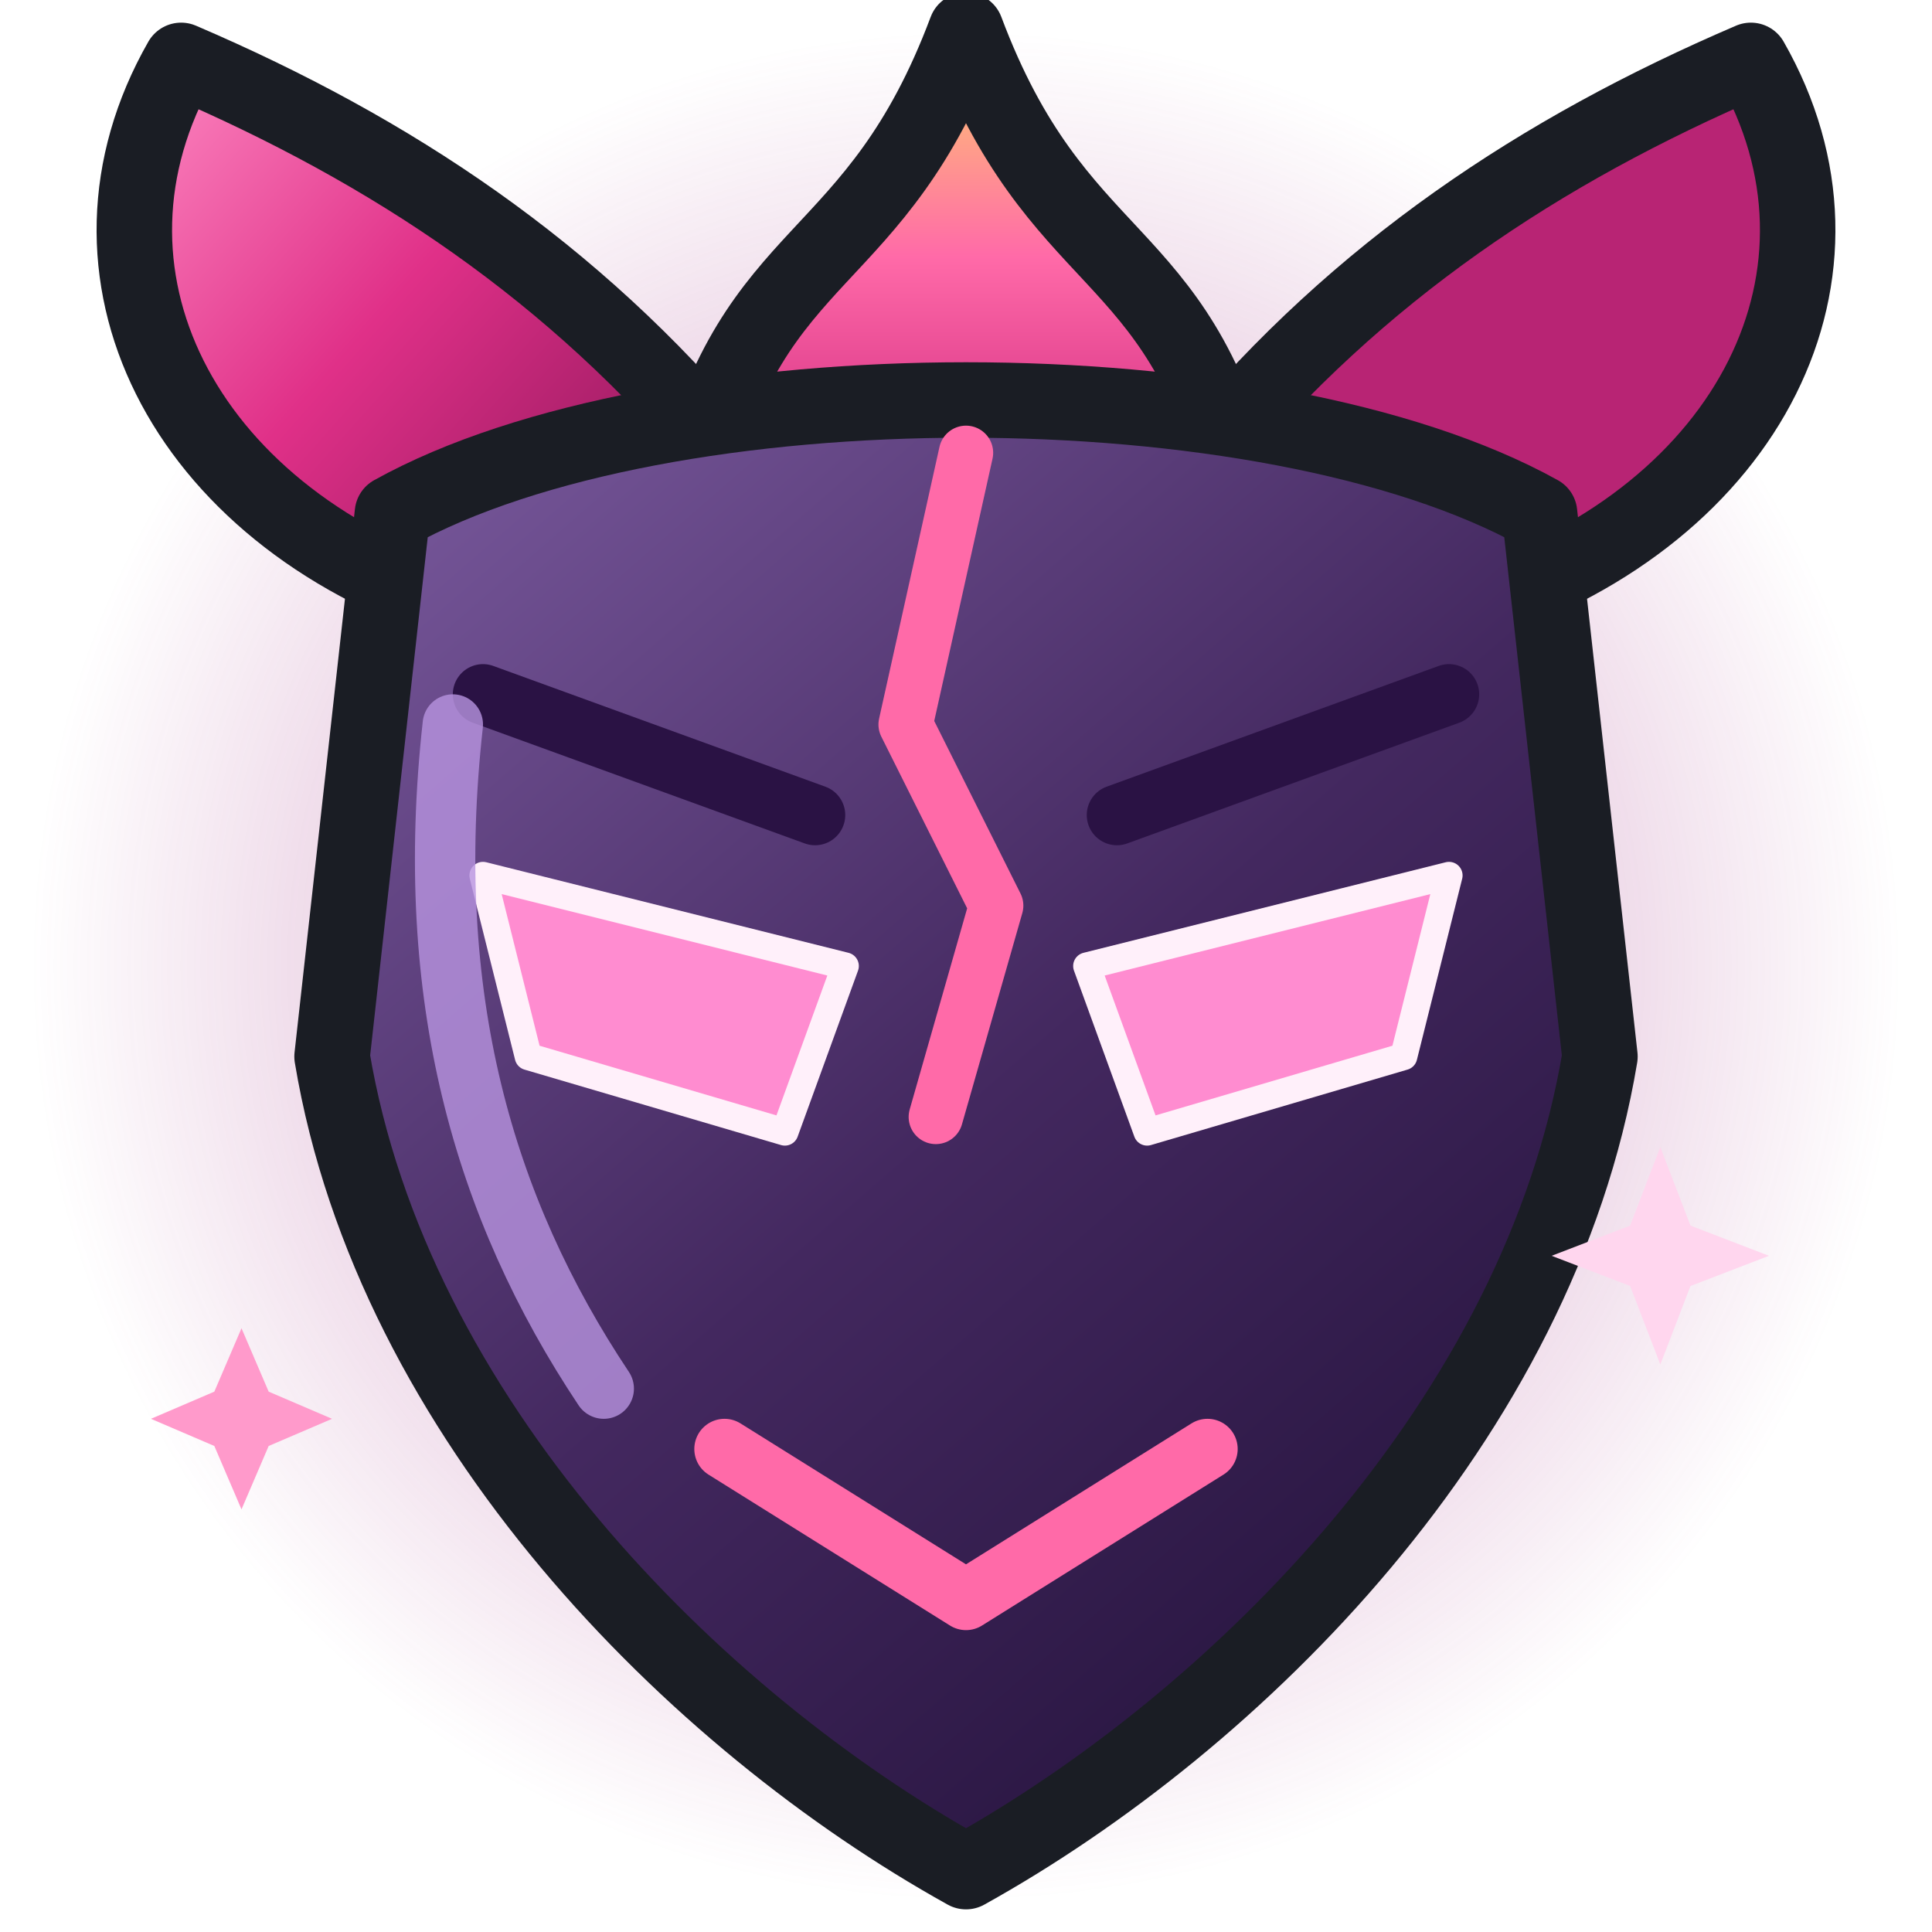
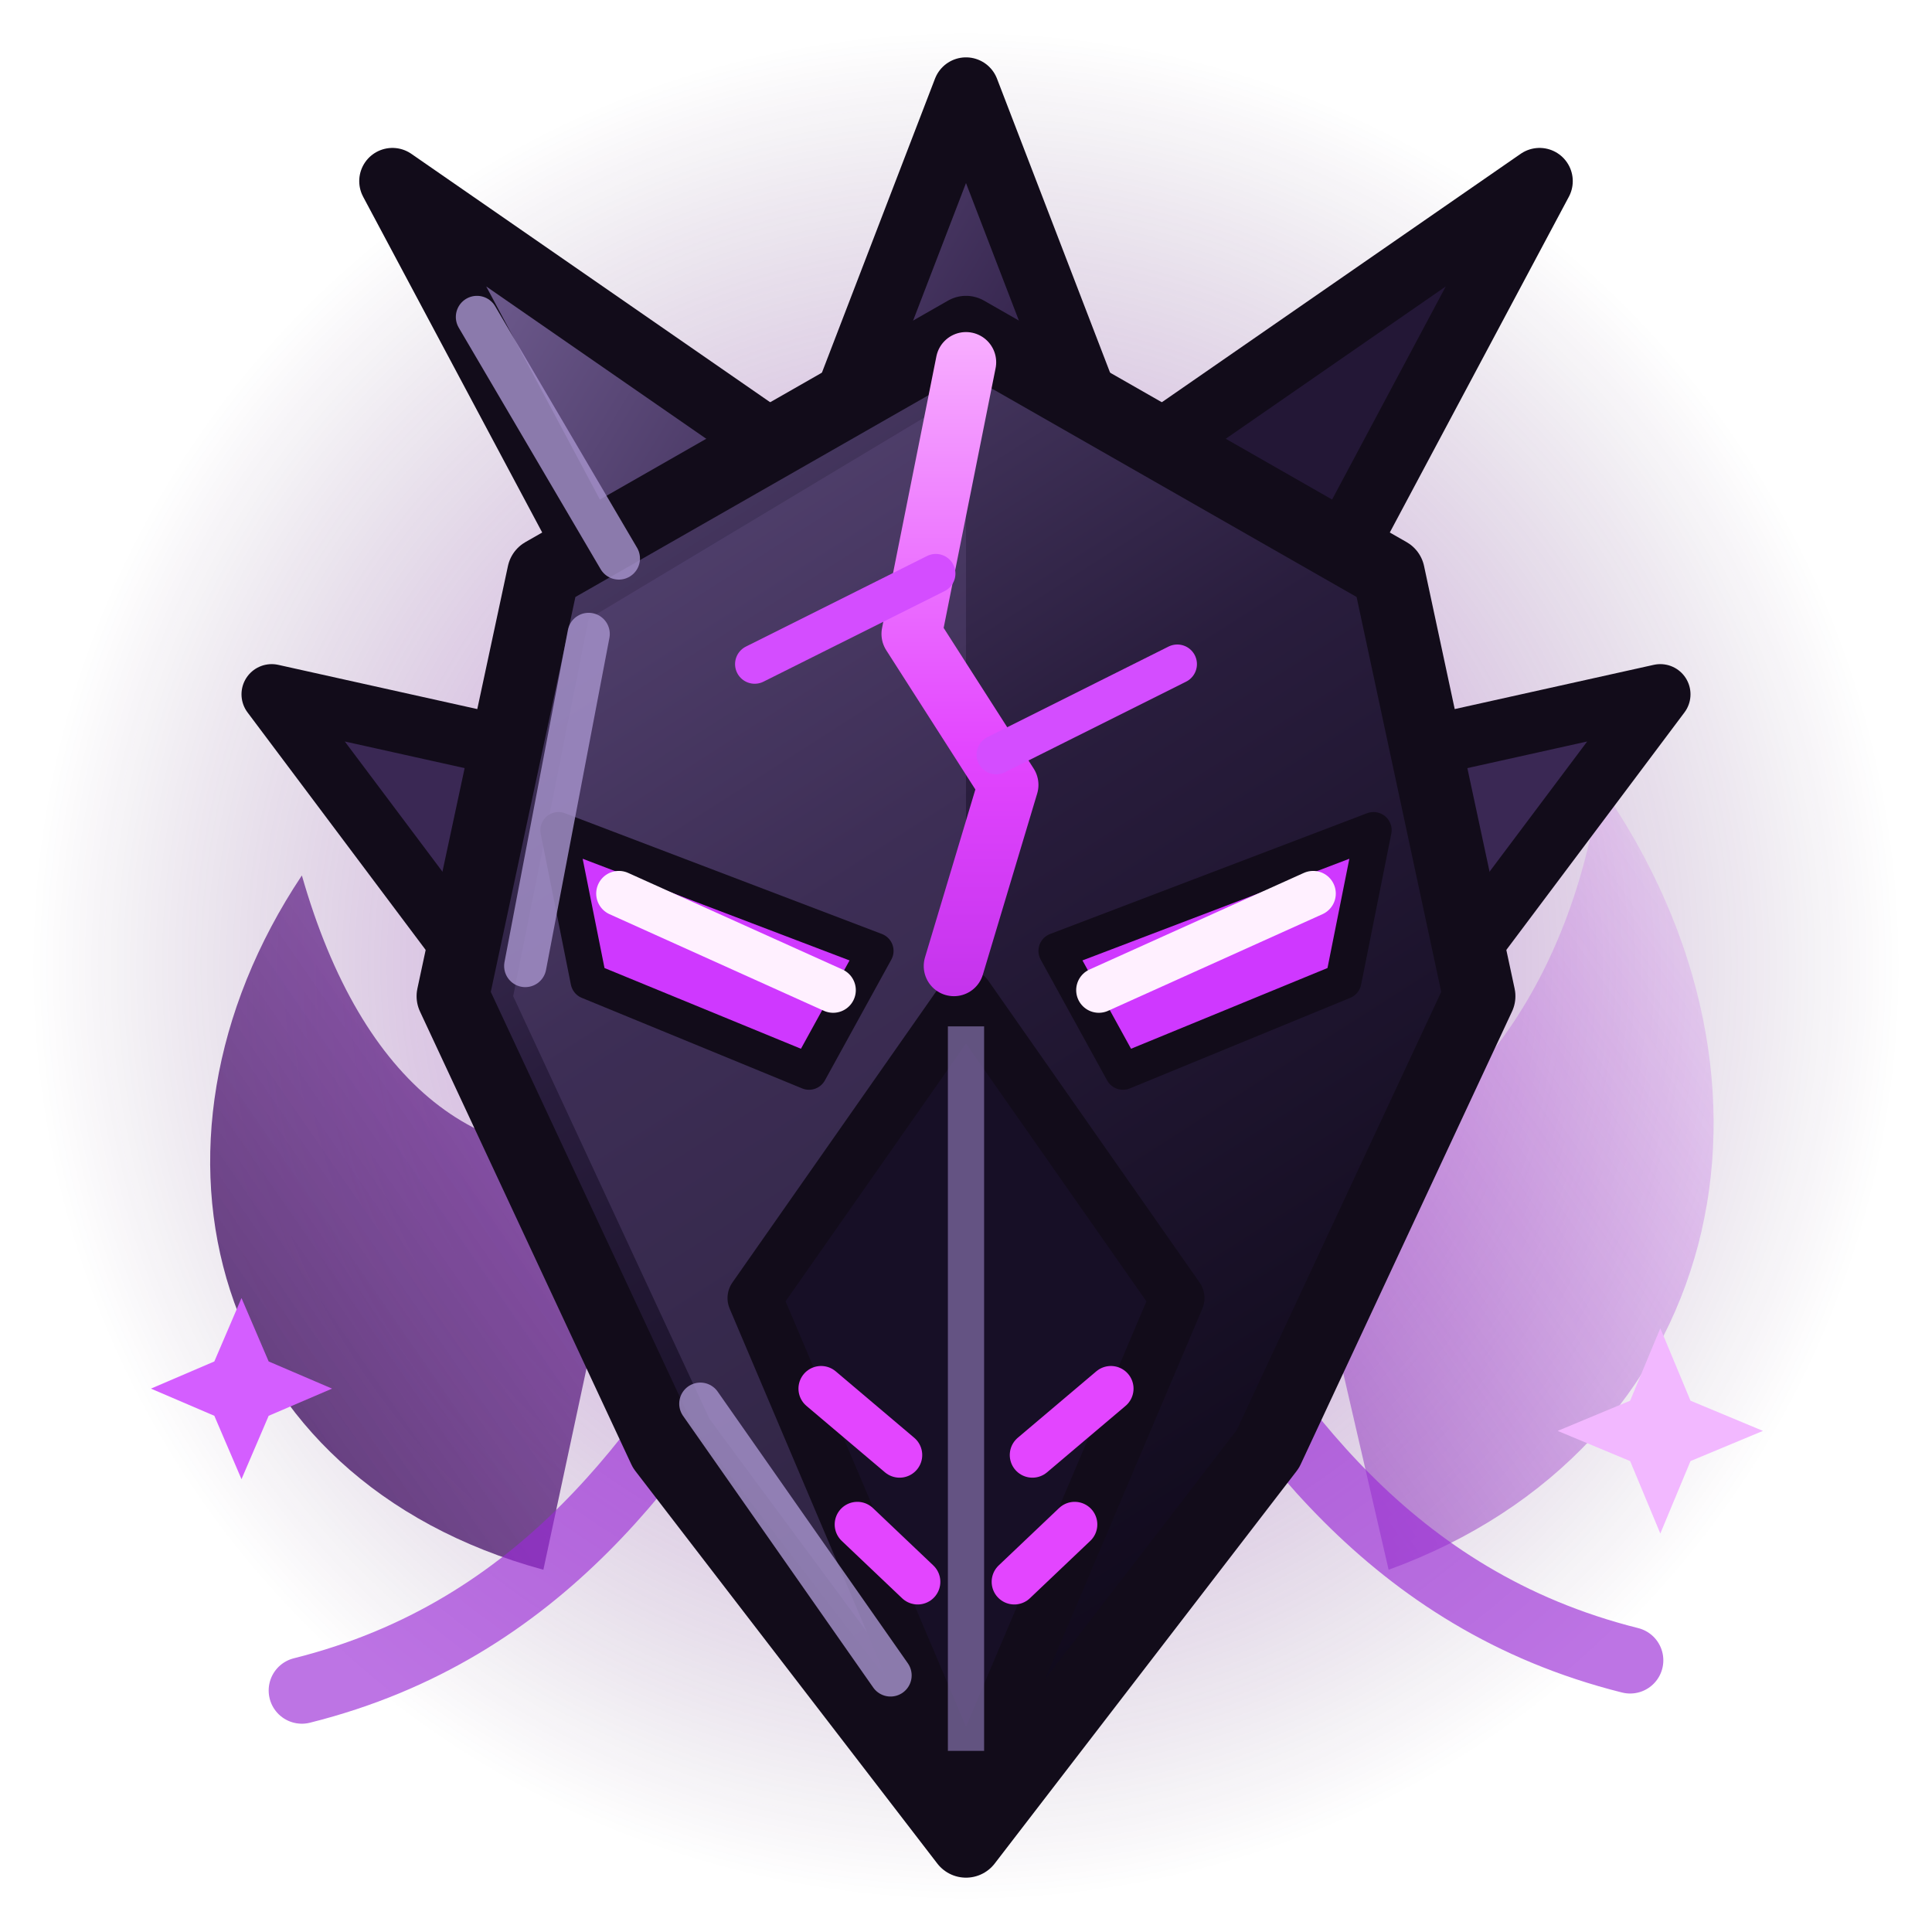
<svg xmlns="http://www.w3.org/2000/svg" width="128" height="128" viewBox="0 0 64 64">
  <defs>
    <radialGradient id="aura" cx="32" cy="32" r="31" gradientUnits="userSpaceOnUse">
-       <stop offset="0" stop-color="#ff4fb0" stop-opacity="0.5" />
-       <stop offset="0.6" stop-color="#a02a80" stop-opacity="0.22" />
-       <stop offset="1" stop-color="#a02a80" stop-opacity="0" />
+       <stop offset="0" stop-color="#c94dff" stop-opacity="0.52" />
+       <stop offset="0.58" stop-color="#6b188f" stop-opacity="0.24" />
+       <stop offset="1" stop-color="#2c0842" stop-opacity="0" />
    </radialGradient>
-     <linearGradient id="mask" x1="12" y1="14" x2="52" y2="60" gradientUnits="userSpaceOnUse">
-       <stop offset="0" stop-color="#7a5a9e" />
-       <stop offset="0.5" stop-color="#43285f" />
-       <stop offset="1" stop-color="#1f0f36" />
+     <linearGradient id="obsidian" x1="16" y1="10" x2="48" y2="60" gradientUnits="userSpaceOnUse">
+       <stop offset="0" stop-color="#5a4978" />
+       <stop offset="0.38" stop-color="#291d3d" />
+       <stop offset="0.75" stop-color="#140d21" />
+       <stop offset="1" stop-color="#090512" />
    </linearGradient>
-     <linearGradient id="horn" x1="4" y1="2" x2="22" y2="18" gradientUnits="userSpaceOnUse">
-       <stop offset="0" stop-color="#ff8cc4" />
-       <stop offset="0.5" stop-color="#e03088" />
-       <stop offset="1" stop-color="#90185c" />
+     <linearGradient id="crownIron" x1="14" y1="4" x2="50" y2="26" gradientUnits="userSpaceOnUse">
+       <stop offset="0" stop-color="#7c689e" />
+       <stop offset="0.5" stop-color="#35254d" />
+       <stop offset="1" stop-color="#140c21" />
    </linearGradient>
-     <linearGradient id="flame" x1="32" y1="1" x2="32" y2="16" gradientUnits="userSpaceOnUse">
-       <stop offset="0" stop-color="#ffd36b" />
-       <stop offset="0.5" stop-color="#ff6aa8" />
-       <stop offset="1" stop-color="#d02a80" />
+     <linearGradient id="voidFire" x1="32" y1="6" x2="32" y2="48" gradientUnits="userSpaceOnUse">
+       <stop offset="0" stop-color="#ffd4ff" />
+       <stop offset="0.45" stop-color="#e345ff" />
+       <stop offset="1" stop-color="#8b14c9" />
+     </linearGradient>
+     <linearGradient id="fog" x1="6" y1="54" x2="58" y2="18" gradientUnits="userSpaceOnUse">
+       <stop offset="0" stop-color="#300d4a" stop-opacity="0.85" />
+       <stop offset="0.5" stop-color="#7c1fb0" stop-opacity="0.55" />
+       <stop offset="1" stop-color="#d44dff" stop-opacity="0" />
    </linearGradient>
  </defs>
  <circle cx="32" cy="32" r="31" fill="url(#aura)" />
-   <g stroke="#1a1d24" stroke-width="2.5" stroke-linejoin="round">
-     <path d="M 15 20 C 6 17 2 9 6 2 C 13 5 19 9 24 15 Z" fill="url(#horn)" />
-     <path d="M 49 20 C 58 17 62 9 58 2 C 51 5 45 9 40 15 Z" fill="#b82474" />
-     <path d="M 23 16 C 25 8 29 9 32 1 C 35 9 39 8 41 16 Z" fill="url(#flame)" />
-     <path d="M 13 17 C 22 12 42 12 51 17 L 53 35 C 51 47 41 57 32 62 C 23 57 13 47 11 35 Z" fill="url(#mask)" />
-   </g>
-   <path d="M 32 15 L 30 24 L 33 30 L 31 37" fill="none" stroke="#ff6aa8" stroke-width="1.8" stroke-linecap="round" stroke-linejoin="round" />
-   <path d="M 16 23 L 27 27 M 48 23 L 37 27" fill="none" stroke="#2a1244" stroke-width="2" stroke-linecap="round" />
-   <path d="M 16 29 L 28 32 L 26 37.5 L 17.5 35 Z" fill="#ff8cd0" stroke="#fff0fa" stroke-width="0.9" stroke-linejoin="round" />
-   <path d="M 48 29 L 36 32 L 38 37.5 L 46.5 35 Z" fill="#ff8cd0" stroke="#fff0fa" stroke-width="0.9" stroke-linejoin="round" />
-   <path d="M 24 48 L 32 53 L 40 48" fill="none" stroke="#ff6aa8" stroke-width="2" stroke-linecap="round" stroke-linejoin="round" />
-   <path d="M 15 24 C 14 33 16 40 20 46" fill="none" stroke="#b894e0" stroke-width="2" stroke-linecap="round" opacity="0.8" />
-   <path d="M 55 38 L 56 40.6 L 58.6 41.6 L 56 42.6 L 55 45.2 L 54 42.6 L 51.4 41.6 L 54 40.6 Z" fill="#ffd6ee" />
-   <path d="M 8 44 L 8.9 46.1 L 11 47 L 8.9 47.9 L 8 50 L 7.1 47.9 L 5 47 L 7.1 46.1 Z" fill="#ff9acb" />
+   <path d="M 18 52 C 7 49 4 38 10 29 C 12 36 16 39 21 38 Z" fill="url(#fog)" />
+   <path d="M 46 52 C 57 48 60 36 53 26 C 52 33 48 38 43 39 Z" fill="url(#fog)" />
+   <path d="M 10 56 C 18 54 22 48 25 43 M 54 55 C 46 53 42 47 39 42" fill="none" stroke="#9929d6" stroke-width="2.2" stroke-linecap="round" opacity="0.65" />
+   <path d="M 21 21 L 13 6 L 26 15 Z" fill="url(#crownIron)" stroke="#120c1a" stroke-width="2.2" stroke-linejoin="round" />
+   <path d="M 43 21 L 51 6 L 38 15 Z" fill="#231736" stroke="#120c1a" stroke-width="2.2" stroke-linejoin="round" />
+   <path d="M 27 16 L 32 3 L 37 16 Z" fill="url(#crownIron)" stroke="#120c1a" stroke-width="2.2" stroke-linejoin="round" />
+   <path d="M 15 31 L 9 23 L 18 25 Z M 49 31 L 55 23 L 46 25 Z" fill="#3a2854" stroke="#120c1a" stroke-width="2" stroke-linejoin="round" />
+   <path d="M 32 11 L 46 19 L 49 33 L 42 48 L 32 61 L 22 48 L 15 33 L 18 19 Z" fill="url(#obsidian)" stroke="#120c1a" stroke-width="2.4" stroke-linejoin="round" />
+   <path d="M 32 13 L 19.5 20.5 L 17 33 L 23.5 47 L 32 58.5 Z" fill="#635085" opacity="0.34" />
+   <path d="M 32 33 L 39 43 L 32 59.5 L 25 43 Z" fill="#170f26" stroke="#120c1a" stroke-width="1.8" stroke-linejoin="round" />
+   <path d="M 32 34 L 32 58" stroke="#8570ab" stroke-width="1.2" opacity="0.7" />
+   <path d="M 32 12 L 30.2 21 L 33.4 26 L 31.6 32" fill="none" stroke="url(#voidFire)" stroke-width="2" stroke-linecap="round" stroke-linejoin="round" />
+   <path d="M 31 19 L 25 22 M 33 25 L 39 22" fill="none" stroke="#d44dff" stroke-width="1.3" stroke-linecap="round" />
+   <path d="M 27.2 46 L 29.8 48.2 M 28.4 50.5 L 30.4 52.4 M 36.8 46 L 34.2 48.2 M 35.6 50.5 L 33.6 52.4" stroke="#e345ff" stroke-width="1.5" stroke-linecap="round" />
+   <path d="M 18.5 27.5 L 29 31.5 L 26.8 35.5 L 19.5 32.5 Z" fill="#cf38ff" stroke="#120c1a" stroke-width="1.2" stroke-linejoin="round" />
+   <path d="M 45.5 27.5 L 35 31.5 L 37.2 35.5 L 44.5 32.5 Z" fill="#cf38ff" stroke="#120c1a" stroke-width="1.2" stroke-linejoin="round" />
+   <path d="M 20.5 29.6 L 27.6 32.8 M 43.5 29.6 L 36.4 32.8" stroke="#fff0ff" stroke-width="1.5" stroke-linecap="round" />
+   <path d="M 15.8 10.5 L 20.5 18.5 M 19.5 21 L 17.4 32 M 23.2 46.5 L 29.5 55.5" fill="none" stroke="#a692cc" stroke-width="1.4" stroke-linecap="round" opacity="0.82" />
+   <path d="M 55 44 L 56 46.4 L 58.4 47.4 L 56 48.4 L 55 50.8 L 54 48.4 L 51.6 47.4 L 54 46.4 Z" fill="#f2b8ff" />
+   <path d="M 8 43 L 8.9 45.1 L 11 46 L 8.9 46.9 L 8 49 L 7.1 46.9 L 5 46 L 7.1 45.1 Z" fill="#d45eff" />
</svg>
